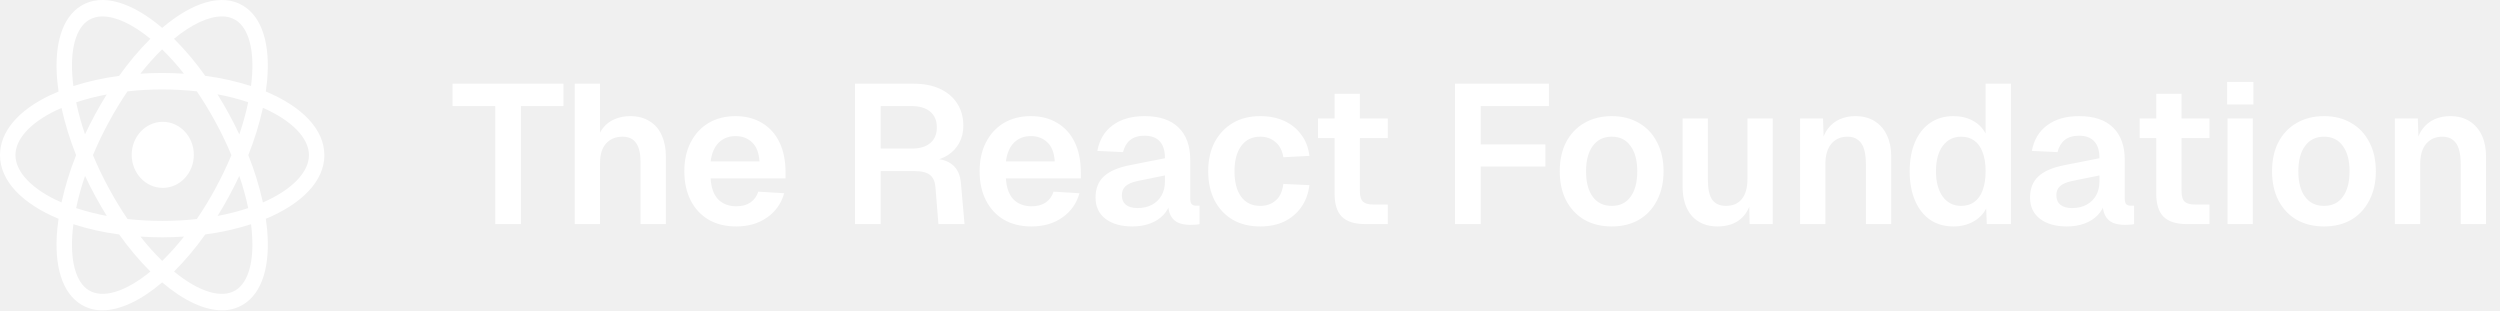
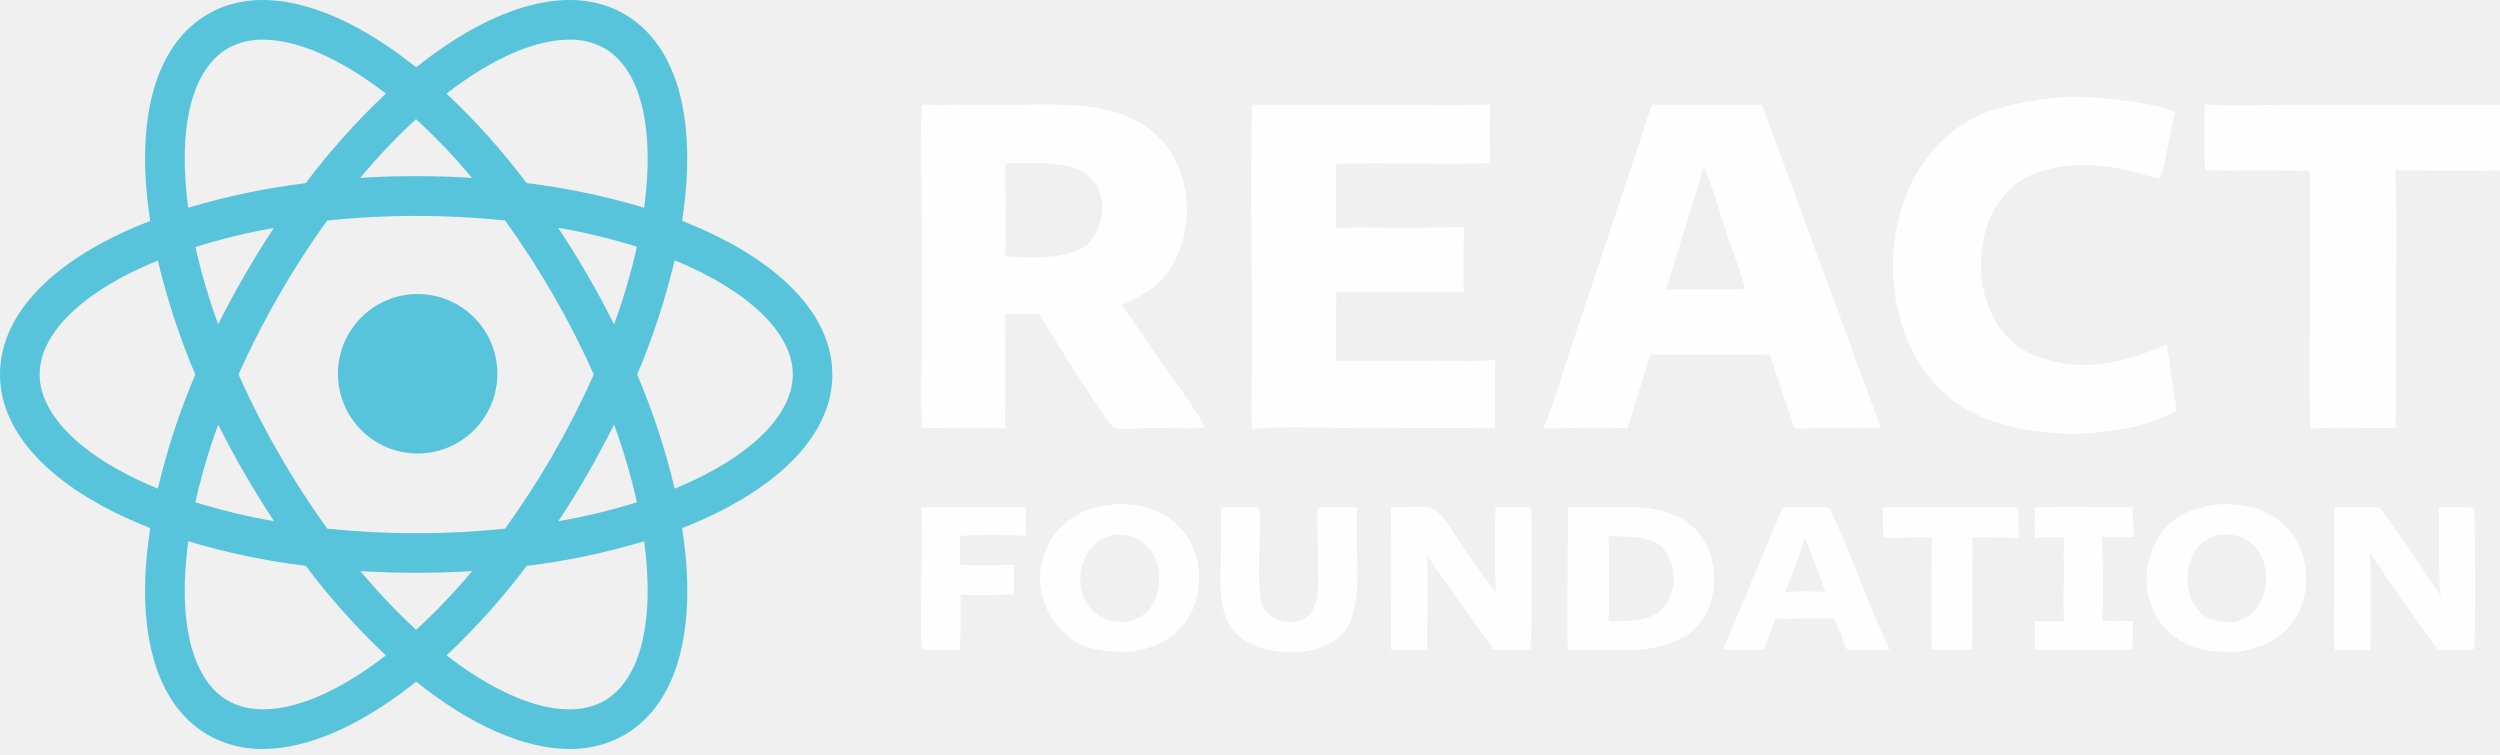
- <svg xmlns="http://www.w3.org/2000/svg" fill="none" height="565" viewBox="0 0 4552 565" width="4552">
-   <g fill="#fff">
-     <path d="m296.354 221.807c-31.244 0-56.572 26.926-56.572 60.141 0 33.216 25.328 60.142 56.572 60.142s56.572-26.926 56.572-60.142c0-33.215-25.328-60.141-56.572-60.141z" />
-     <path d="m590.59 282.494c0-47.216-41.129-88.627-106.613-115.879.875-6.138 1.667-12.209 2.229-18.169 6.459-67.844-8.917-116.81-43.274-137.903-38.441-23.597-92.737-6.47-147.637 40.236-54.9-46.706-109.197-63.833-147.637-40.236-34.357 21.093-49.733 70.059-43.275 137.903.563 5.96 1.334 12.053 2.23 18.213-5.459 2.216-10.813 4.564-15.96 7.024-58.463 27.939-90.653 66.625-90.653 108.811 0 47.216 41.128 88.626 106.613 115.879-.896 6.137-1.667 12.208-2.23 18.168-6.458 67.844 8.918 116.81 43.275 137.903 11.812 7.121 25.197 10.762 38.774 10.547 32.544 0 70.547-18.213 108.863-50.783 38.295 32.57 76.319 50.783 108.905 50.783 13.576.212 26.96-3.429 38.774-10.547 34.357-21.093 49.733-70.059 43.274-137.903-.563-5.96-1.354-12.031-2.229-18.168 65.484-27.208 106.612-68.686 106.612-115.879m-186.681-252.586c8.729-.224 17.358 2.024 25.002 6.514 23.856 14.646 34.565 54.372 29.356 108.989-.354 3.722-.771 7.489-1.271 11.277-27.229-8.72-55.111-14.939-83.34-18.589-17.112-24.19-36.142-46.776-56.88-67.511 32.566-26.765 63.131-40.679 87.112-40.679m-11.189 312.409c-10.537 19.449-22.012 38.308-34.377 56.499-20.961 2.29-42.018 3.429-63.089 3.412-21.064.016-42.114-1.123-63.068-3.412-12.332-18.192-23.772-37.05-34.273-56.499-10.537-19.396-20.114-39.364-28.69-59.823 8.576-20.459 18.153-40.427 28.69-59.823 10.484-19.371 21.889-38.162 34.169-56.3 20.992-2.347 42.085-3.515 63.193-3.501 21.064-.013 42.114 1.125 63.068 3.412 12.322 18.166 23.768 36.987 34.294 56.389 10.529 19.4 20.105 39.368 28.69 59.823-8.585 20.455-18.161 40.422-28.69 59.823m43.024-22.157c6.613 19.175 12.041 38.788 16.252 58.715-18.271 6.057-36.896 10.831-55.755 14.291 7.167-11.492 14.112-23.449 20.835-35.871 6.646-12.275 12.876-24.661 18.752-37.046m-180.036 110.539c12.96.842 26.19 1.33 39.587 1.33s26.71-.488 39.69-1.33c-12.307 15.676-25.565 30.479-39.69 44.314-14.095-13.833-27.319-28.636-39.587-44.314zm-61.297-37.666c-18.865-3.445-37.497-8.204-55.775-14.247 4.193-19.895 9.601-39.479 16.189-58.626 5.792 12.385 12.001 24.771 18.751 37.046 6.751 12.274 13.731 24.372 20.835 35.871m-39.586-148.449c-6.564-19.077-11.958-38.586-16.147-58.405 18.233-6.05 36.815-10.839 55.629-14.336-7.125 11.455-14.105 23.331-20.835 35.717-6.729 12.386-12.876 24.616-18.751 37.024m180.139-110.54c-12.959-.842-26.189-1.329-39.69-1.329-13.39 0-26.586.443-39.587 1.329 12.268-15.678 25.492-30.481 39.587-44.313 14.13 13.829 27.389 28.632 39.69 44.313zm82.09 73.516c-6.75-12.437-13.73-24.402-20.939-35.894 18.909 3.46 37.583 8.242 55.901 14.313-4.203 19.893-9.611 39.476-16.189 58.627-5.792-12.386-12.022-24.771-18.752-37.024m-284.627-62.282c-5.271-54.594 5.5-94.343 29.336-108.989 7.646-4.483 16.273-6.731 25.002-6.514 23.981 0 54.546 13.914 87.111 40.68-20.752 20.75-39.795 43.351-56.921 67.555-28.221 3.668-56.101 9.864-83.34 18.523-.48-3.788-.917-7.533-1.251-11.255m-30.106 55.524c3.208-1.477 6.48-2.954 9.813-4.431 6.554 29.403 15.441 58.162 26.565 85.968-11.145 27.86-20.039 56.679-26.586 86.145-53.087-23.154-83.861-55.237-83.861-86.145 0-29.291 27.085-59.003 74.069-81.537zm59.505 327.586c-23.836-14.645-34.607-54.394-29.336-108.988.333-3.723.771-7.467 1.25-11.278 27.229 8.718 55.112 14.937 83.34 18.589 17.118 24.199 36.147 46.8 56.88 67.556-45.4 37.29-86.882 49.587-112.072 34.121m296.524-108.988c5.209 54.616-5.5 94.343-29.356 108.988-25.169 15.51-66.672 3.169-112.051-34.121 20.726-20.757 39.748-43.358 56.859-67.556 28.229-3.65 56.111-9.869 83.34-18.589.5 3.811.917 7.555 1.271 11.278m20.376-50.961c-6.564-29.448-15.465-58.251-26.606-86.1 11.136-27.864 20.03-56.683 26.586-86.145 52.983 23.153 83.84 55.236 83.84 86.145 0 30.908-30.774 62.991-83.861 86.145" />
-     <path d="m901.72 408v-214.92h-77.76v-40.68h201.96v40.68h-77.4v214.92zm144.73 0v-255.6h46.08v107.28h-5.76c1.92-11.04 5.76-20.04 11.52-27 5.76-7.2 12.84-12.48 21.24-15.84 8.4-3.6 17.64-5.4 27.72-5.4 14.16 0 26.04 3.12 35.64 9.36 9.84 6 17.16 14.52 21.96 25.56 5.04 11.04 7.56 23.76 7.56 38.16v123.48h-46.08v-112.32c0-15.6-2.64-27.24-7.92-34.92-5.28-7.92-13.56-11.88-24.84-11.88-12.48 0-22.44 4.08-29.88 12.24s-11.16 20.04-11.16 35.64v111.24zm293.9 4.32c-19.2 0-35.88-4.08-50.04-12.24-14.16-8.4-25.08-20.16-32.76-35.28s-11.52-32.76-11.52-52.92 3.84-37.68 11.52-52.56c7.68-15.12 18.48-26.88 32.4-35.28 14.16-8.4 30.6-12.6 49.32-12.6 18.24 0 34.2 4.08 47.88 12.24 13.92 8.16 24.6 19.92 32.04 35.28s11.16 33.84 11.16 55.44v10.44h-136.44c.96 16.8 5.52 29.52 13.68 38.16 8.4 8.4 19.44 12.6 33.12 12.6 10.32 0 18.84-2.28 25.56-6.84 6.96-4.8 11.76-11.4 14.4-19.8l47.16 2.88c-5.28 18.72-15.72 33.48-31.32 44.28-15.36 10.8-34.08 16.2-56.16 16.2zm-46.44-118.44h88.92c-.96-15.6-5.4-27.12-13.32-34.56-7.92-7.68-18-11.52-30.24-11.52s-22.44 3.96-30.6 11.88c-7.92 7.92-12.84 19.32-14.76 34.2zm262.85 114.12v-255.6h106.92c18.48 0 34.44 3.12 47.88 9.36s23.88 15.12 31.32 26.64 11.16 25.08 11.16 40.68c0 11.76-2.52 22.2-7.56 31.32s-11.88 16.44-20.52 21.96c-8.4 5.52-17.76 8.88-28.08 10.08l-1.8-3.6c16.56 0 29.28 3.72 38.16 11.16 9.12 7.44 14.28 18.84 15.48 34.2l6.48 73.8h-47.52l-5.4-66.96c-.72-10.08-3.96-17.52-9.72-22.32s-15.36-7.2-28.8-7.2h-61.2v96.48zm46.8-137.52h57.24c14.16 0 25.2-3.36 33.12-10.08s11.88-16.2 11.88-28.44c0-12.48-4.08-22.08-12.24-28.8-7.92-6.72-19.56-10.08-34.92-10.08h-55.08zm274.44 141.84c-19.2 0-35.88-4.08-50.04-12.24-14.16-8.4-25.08-20.16-32.76-35.28s-11.52-32.76-11.52-52.92 3.84-37.68 11.52-52.56c7.68-15.12 18.48-26.88 32.4-35.28 14.16-8.4 30.6-12.6 49.32-12.6 18.24 0 34.2 4.08 47.88 12.24 13.92 8.16 24.6 19.92 32.04 35.28s11.16 33.84 11.16 55.44v10.44h-136.44c.96 16.8 5.52 29.52 13.68 38.16 8.4 8.4 19.44 12.6 33.12 12.6 10.32 0 18.84-2.28 25.56-6.84 6.96-4.8 11.76-11.4 14.4-19.8l47.16 2.88c-5.28 18.72-15.72 33.48-31.32 44.28-15.36 10.8-34.08 16.2-56.16 16.2zm-46.44-118.44h88.92c-.96-15.6-5.4-27.12-13.32-34.56-7.92-7.68-18-11.52-30.24-11.52s-22.44 3.96-30.6 11.88c-7.92 7.92-12.84 19.32-14.76 34.2zm230.17 118.44c-20.16 0-36.36-4.56-48.6-13.68-12.24-9.36-18.36-22.32-18.36-38.88s5.16-29.52 15.48-38.88 26.04-16.08 47.16-20.16l63.72-12.6c0-13.68-3.12-23.88-9.36-30.6-6.24-6.96-15.48-10.44-27.72-10.44-11.04 0-19.8 2.64-26.28 7.92-6.24 5.04-10.56 12.36-12.96 21.96l-46.8-2.16c3.84-20.4 13.2-36 28.08-46.8 14.88-11.04 34.2-16.56 57.96-16.56 27.36 0 48 6.96 61.92 20.88 14.16 13.68 21.24 33.36 21.24 59.04v69.84c0 5.04.84 8.52 2.52 10.44 1.92 1.92 4.68 2.88 8.28 2.88h6.12v33.48c-1.44.48-3.84.84-7.2 1.08-3.12.24-6.36.36-9.72.36-7.92 0-15-1.2-21.24-3.6-6.24-2.64-11.04-7.08-14.4-13.32-3.36-6.48-5.04-15.24-5.04-26.28l3.96 2.88c-1.92 8.4-6.12 15.96-12.6 22.68-6.24 6.48-14.16 11.52-23.76 15.12s-20.4 5.4-32.4 5.4zm9.36-33.48c10.32 0 19.2-2.04 26.64-6.12s13.2-9.72 17.28-16.92 6.12-15.72 6.12-25.56v-10.8l-49.68 10.08c-10.32 2.16-17.76 5.4-22.32 9.72-4.32 4.08-6.48 9.48-6.48 16.2 0 7.44 2.4 13.2 7.2 17.28 5.04 4.08 12.12 6.12 21.24 6.12zm223.48 33.48c-19.2 0-35.88-4.08-50.04-12.24-14.16-8.4-25.2-20.16-33.12-35.28-7.68-15.12-11.52-32.76-11.52-52.92s3.84-37.68 11.52-52.56c7.92-15.12 18.96-26.88 33.12-35.28s30.84-12.6 50.04-12.6c16.32 0 30.84 2.88 43.56 8.64s23.04 14.04 30.96 24.84c8.16 10.56 13.2 23.52 15.12 38.88l-47.52 2.52c-1.92-12.24-6.72-21.48-14.4-27.72-7.44-6.48-16.68-9.72-27.72-9.72-14.88 0-26.4 5.64-34.56 16.92-8.16 11.04-12.24 26.4-12.24 46.08 0 19.92 4.08 35.4 12.24 46.44s19.68 16.56 34.56 16.56c11.28 0 20.64-3.24 28.08-9.72 7.68-6.48 12.36-16.56 14.04-30.24l47.52 2.16c-1.92 15.36-6.84 28.68-14.76 39.96s-18.24 20.04-30.96 26.28c-12.72 6-27.36 9-43.92 9zm191.25-4.32c-19.2 0-33.36-4.44-42.48-13.32-8.88-8.88-13.32-22.8-13.32-41.76v-182.16h46.08v177.84c0 8.88 1.92 15.12 5.76 18.72 3.84 3.36 9.84 5.04 18 5.04h27v35.64zm-86.04-156.6v-35.64h127.08v35.64zm249.51 156.6v-255.6h171v40.68h-149.76l25.56-26.28v117.36l-25.56-21.24h143.28v40.32h-143.28l25.56-21.24v126zm285.39 4.32c-18.96 0-35.64-4.08-50.04-12.24-14.16-8.4-25.2-20.16-33.12-35.28-7.68-15.12-11.52-32.76-11.52-52.92 0-20.4 3.84-38.04 11.52-52.92 7.92-15.12 18.96-26.76 33.12-34.92 14.4-8.4 31.08-12.6 50.04-12.6s35.52 4.2 49.68 12.6c14.16 8.16 25.08 19.8 32.76 34.92 7.92 14.88 11.88 32.52 11.88 52.92 0 20.16-3.96 37.8-11.88 52.92-7.68 15.12-18.6 26.88-32.76 35.28-14.16 8.16-30.72 12.24-49.68 12.24zm0-37.44c14.88 0 26.28-5.52 34.2-16.56 8.16-11.04 12.24-26.52 12.24-46.44 0-19.68-4.08-35.04-12.24-46.08-7.92-11.28-19.32-16.92-34.2-16.92s-26.4 5.64-34.56 16.92c-8.16 11.04-12.24 26.4-12.24 46.08 0 19.92 4.08 35.4 12.24 46.44s19.68 16.56 34.56 16.56zm192.34 37.44c-19.44 0-34.92-6.36-46.44-19.08-11.28-12.96-16.92-30.84-16.92-53.64v-123.84h46.08v112.32c0 16.08 2.64 27.96 7.92 35.64 5.52 7.44 13.8 11.16 24.84 11.16 12.48 0 22.08-4.08 28.8-12.24 6.96-8.4 10.44-20.52 10.44-36.36v-110.52h46.08v192.24h-42.12l-1.08-52.92 5.76 1.8c-2.88 18.24-9.72 32.04-20.52 41.4s-25.08 14.04-42.84 14.04zm150.54-4.32v-192.24h41.76l1.8 54-5.4-2.16c1.92-13.44 5.88-24.24 11.88-32.4s13.32-14.16 21.96-18 18.12-5.76 28.44-5.76c14.16 0 26.04 3.12 35.64 9.36 9.84 6.24 17.28 14.88 22.32 25.92 5.04 10.8 7.56 23.4 7.56 37.8v123.48h-46.08v-108.72c0-10.8-1.08-19.92-3.24-27.36s-5.76-13.08-10.8-16.92c-4.8-4.08-11.28-6.12-19.44-6.12-12.24 0-22.08 4.32-29.52 12.96-7.2 8.64-10.8 21.12-10.8 37.44v108.72zm279.14 4.32c-16.32 0-30.48-4.08-42.48-12.24-11.76-8.16-20.88-19.8-27.36-34.92s-9.72-32.88-9.72-53.28 3.24-38.16 9.72-53.28 15.72-26.76 27.72-34.92 26.04-12.24 42.12-12.24c13.44 0 25.2 2.76 35.28 8.28 10.32 5.52 18.12 13.32 23.4 23.4v-90.72h46.08v255.6h-43.92l-1.08-28.44c-5.28 10.32-13.2 18.36-23.76 24.12s-22.56 8.64-36 8.64zm14.04-37.44c9.6 0 17.64-2.4 24.12-7.2 6.72-4.8 11.76-11.88 15.12-21.24 3.6-9.6 5.4-21.12 5.4-34.56 0-13.68-1.8-25.2-5.4-34.56-3.36-9.36-8.4-16.44-15.12-21.24-6.48-4.8-14.52-7.2-24.12-7.2-13.92 0-25.08 5.64-33.48 16.92-8.16 11.04-12.24 26.4-12.24 46.08 0 19.2 4.08 34.56 12.24 46.08 8.4 11.28 19.56 16.92 33.48 16.92zm192.54 37.44c-20.16 0-36.36-4.56-48.6-13.68-12.24-9.36-18.36-22.32-18.36-38.88s5.16-29.52 15.48-38.88 26.04-16.08 47.16-20.16l63.72-12.6c0-13.68-3.12-23.88-9.36-30.6-6.24-6.96-15.48-10.44-27.72-10.44-11.04 0-19.8 2.64-26.28 7.92-6.24 5.04-10.56 12.36-12.96 21.96l-46.8-2.16c3.84-20.4 13.2-36 28.08-46.8 14.88-11.04 34.2-16.56 57.96-16.56 27.36 0 48 6.96 61.92 20.88 14.16 13.68 21.24 33.36 21.24 59.04v69.84c0 5.04.84 8.52 2.52 10.44 1.92 1.92 4.68 2.88 8.28 2.88h6.12v33.48c-1.44.48-3.84.84-7.2 1.08-3.12.24-6.36.36-9.72.36-7.92 0-15-1.2-21.24-3.6-6.24-2.64-11.04-7.08-14.4-13.32-3.36-6.48-5.04-15.24-5.04-26.28l3.96 2.88c-1.92 8.4-6.12 15.96-12.6 22.68-6.24 6.48-14.16 11.52-23.76 15.12s-20.4 5.4-32.4 5.4zm9.36-33.48c10.32 0 19.2-2.04 26.64-6.12s13.2-9.72 17.28-16.92 6.12-15.72 6.12-25.56v-10.8l-49.68 10.08c-10.32 2.16-17.76 5.4-22.32 9.72-4.32 4.08-6.48 9.48-6.48 16.2 0 7.44 2.4 13.2 7.2 17.28 5.04 4.08 12.12 6.12 21.24 6.12zm209.26 29.16c-19.2 0-33.36-4.44-42.48-13.32-8.88-8.88-13.32-22.8-13.32-41.76v-182.16h46.08v177.84c0 8.88 1.92 15.12 5.76 18.72 3.84 3.36 9.84 5.04 18 5.04h27v35.64zm-86.04-156.6v-35.64h127.08v35.64zm159.98 156.6v-192.24h46.08v192.24zm-.72-217.8v-41.04h47.88v41.04zm176.5 222.12c-18.96 0-35.64-4.08-50.04-12.24-14.16-8.4-25.2-20.16-33.12-35.28-7.68-15.12-11.52-32.76-11.52-52.92 0-20.4 3.84-38.04 11.52-52.92 7.92-15.12 18.96-26.76 33.12-34.92 14.4-8.4 31.08-12.6 50.04-12.6s35.52 4.2 49.68 12.6c14.16 8.16 25.08 19.8 32.76 34.92 7.92 14.88 11.88 32.52 11.88 52.92 0 20.16-3.96 37.8-11.88 52.92-7.68 15.12-18.6 26.88-32.76 35.28-14.16 8.16-30.72 12.24-49.68 12.24zm0-37.44c14.88 0 26.28-5.52 34.2-16.56 8.16-11.04 12.24-26.52 12.24-46.44 0-19.68-4.08-35.04-12.24-46.08-7.92-11.28-19.32-16.92-34.2-16.92s-26.4 5.64-34.56 16.92c-8.16 11.04-12.24 26.4-12.24 46.08 0 19.92 4.08 35.4 12.24 46.44s19.68 16.56 34.56 16.56zm128.98 33.12v-192.24h41.76l1.8 54-5.4-2.16c1.92-13.44 5.88-24.24 11.88-32.4s13.32-14.16 21.96-18 18.12-5.76 28.44-5.76c14.16 0 26.04 3.12 35.64 9.36 9.84 6.24 17.28 14.88 22.32 25.92 5.04 10.8 7.56 23.4 7.56 37.8v123.48h-46.08v-108.72c0-10.8-1.08-19.92-3.24-27.36s-5.76-13.08-10.8-16.92c-4.8-4.08-11.28-6.12-19.44-6.12-12.24 0-22.08 4.32-29.52 12.96-7.2 8.64-10.8 21.12-10.8 37.44v108.72z" />
-   </g>
+ <svg xmlns="http://www.w3.org/2000/svg" width="600" height="181" viewBox="0 0 600 181" fill="none">
+   <path d="M100.236 70.569C89.668 70.569 81.102 79.136 81.102 89.704C81.102 100.271 89.668 108.838 100.236 108.838C110.804 108.838 119.37 100.271 119.37 89.704C119.37 79.136 110.804 70.569 100.236 70.569Z" fill="#58C4DC" />
+   <path d="M199.756 89.877C199.756 74.855 185.845 61.68 163.696 53.009C163.992 51.057 164.26 49.125 164.45 47.229C166.635 25.644 161.434 10.065 149.813 3.354C136.812 -4.153 118.447 1.296 99.878 16.156C81.309 1.296 62.944 -4.153 49.943 3.354C38.322 10.065 33.121 25.644 35.306 47.229C35.496 49.125 35.757 51.064 36.06 53.023C34.214 53.728 32.402 54.476 30.662 55.258C10.888 64.147 0 76.455 0 89.877C0 104.899 13.911 118.074 36.06 126.745C35.757 128.697 35.496 130.629 35.306 132.525C33.121 154.11 38.322 169.689 49.943 176.4C53.938 178.665 58.465 179.823 63.057 179.755C74.065 179.755 86.918 173.961 99.878 163.598C112.83 173.961 125.691 179.755 136.713 179.755C141.305 179.822 145.832 178.664 149.827 176.4C161.448 169.689 166.649 154.11 164.464 132.525C164.274 130.629 164.006 128.697 163.71 126.745C185.859 118.088 199.77 104.892 199.77 89.877M136.628 9.515C139.581 9.444 142.499 10.159 145.085 11.588C153.154 16.247 156.776 28.887 155.014 46.263C154.894 47.447 154.753 48.646 154.584 49.851C145.375 47.077 135.944 45.098 126.396 43.937C120.608 36.241 114.172 29.055 107.158 22.458C118.172 13.942 128.51 9.515 136.621 9.515M132.837 108.91C129.273 115.098 125.392 121.098 121.209 126.886C114.12 127.614 106.998 127.976 99.871 127.971C92.746 127.976 85.627 127.614 78.54 126.886C74.368 121.098 70.499 115.098 66.947 108.91C63.383 102.739 60.144 96.386 57.243 89.877C60.144 83.368 63.383 77.015 66.947 70.844C70.493 64.681 74.351 58.703 78.504 52.932C85.604 52.185 92.739 51.813 99.878 51.818C107.002 51.814 114.122 52.176 121.209 52.904C125.377 58.683 129.249 64.671 132.809 70.844C136.37 77.016 139.609 83.369 142.513 89.877C139.609 96.385 136.37 102.738 132.809 108.91M147.361 101.861C149.598 107.961 151.434 114.201 152.858 120.541C146.678 122.468 140.379 123.987 134 125.088C136.424 121.432 138.773 117.628 141.047 113.675C143.295 109.77 145.402 105.829 147.389 101.889M86.496 137.058C90.879 137.326 95.354 137.481 99.885 137.481C104.416 137.481 108.919 137.326 113.31 137.058C109.147 142.045 104.663 146.755 99.885 151.156C95.118 146.755 90.645 142.046 86.496 137.058ZM65.763 125.074C59.382 123.978 53.08 122.464 46.898 120.541C48.316 114.211 50.145 107.981 52.374 101.889C54.333 105.829 56.433 109.77 58.716 113.675C60.999 117.581 63.36 121.429 65.763 125.088M52.374 77.858C50.154 71.789 48.329 65.582 46.912 59.276C53.079 57.351 59.364 55.828 65.728 54.715C63.318 58.36 60.957 62.138 58.681 66.079C56.405 70.019 54.326 73.91 52.339 77.858M113.267 42.689C108.884 42.421 104.409 42.266 99.843 42.266C95.314 42.266 90.851 42.407 86.453 42.689C90.603 37.701 95.076 32.992 99.843 28.591C104.622 32.99 109.107 37.7 113.267 42.689ZM141.033 66.079C138.75 62.122 136.389 58.315 133.95 54.659C140.346 55.76 146.662 57.281 152.858 59.213C151.436 65.542 149.607 71.772 147.382 77.865C145.423 73.924 143.316 69.984 141.04 66.086M44.77 46.27C42.987 28.901 46.63 16.255 54.692 11.595C57.278 10.169 60.196 9.454 63.149 9.522C71.26 9.522 81.598 13.949 92.612 22.465C85.594 29.067 79.153 36.257 73.36 43.958C63.815 45.125 54.385 47.096 45.172 49.851C45.01 48.646 44.862 47.455 44.749 46.27M34.566 63.936C35.651 63.466 36.758 62.996 37.885 62.526C40.102 71.881 43.107 81.03 46.87 89.877C43.1 98.741 40.092 107.91 37.878 117.284C19.922 109.918 9.514 99.711 9.514 89.877C9.514 80.558 18.675 71.105 34.566 63.936ZM54.692 168.159C46.63 163.499 42.987 150.853 44.77 133.484C44.883 132.299 45.031 131.108 45.193 129.896C54.403 132.669 63.833 134.648 73.381 135.81C79.171 143.509 85.607 150.699 92.62 157.303C77.264 169.167 63.233 173.079 54.713 168.159M155.007 133.484C156.769 150.86 153.147 163.499 145.078 168.159C136.565 173.093 122.527 169.167 107.179 157.303C114.189 150.699 120.623 143.509 126.41 135.81C135.958 134.649 145.389 132.67 154.598 129.896C154.767 131.108 154.908 132.299 155.028 133.484M161.92 117.27C159.7 107.901 156.689 98.737 152.921 89.877C156.688 81.012 159.696 71.843 161.913 62.469C179.834 69.836 190.271 80.043 190.271 89.877C190.271 99.711 179.862 109.918 161.906 117.284" fill="#58C4DC" />
+   <path d="M221.296 25.047C223.501 25.277 227.348 25.144 229.738 25.137L245.643 25.111C254.156 25.111 261.882 24.614 270.072 27.752C283.427 32.869 287.905 48.158 282.794 60.808C280.205 67.215 275.387 70.695 269.106 73.254C272.144 76.997 276.378 83.76 279.352 87.86C281.613 90.978 287.758 99.355 289.072 102.404L288.875 102.652C286.972 102.991 279.278 102.669 276.571 102.708C274.209 102.621 269.371 103.289 267.379 102.692C265.959 102.269 251.496 78.748 249.351 75.358C246.661 75.296 243.97 75.276 241.278 75.291L241.252 102.937C237.488 102.445 225.496 102.738 221.222 102.761C221.017 97.634 221.147 91.709 221.147 86.529L221.152 56.319L221.117 36.611C221.112 33.3 220.97 28.168 221.296 25.047ZM241.242 61.591C247.649 61.624 256.482 62.687 261.39 58.353C266.859 51.612 265.333 41.652 256.015 39.768C251.497 38.852 245.948 39.146 241.302 39.191C241.234 46.378 241.512 54.593 241.242 61.591Z" fill="#FEFEFE" />
+   <path d="M396.573 25.116L422.827 25.172C423.989 27.91 425.047 31.161 426.11 34.004C428.586 40.543 431.005 47.1 433.371 53.68L451.418 102.654C449.69 102.848 446.419 102.746 444.612 102.756C439.949 102.784 435.378 102.68 430.707 102.909C428.647 97.152 426.687 90.899 424.741 85.073C419.204 85.173 413.753 85.165 408.22 85.112C404.178 85.073 400.1 85.282 396.062 85.05C394.274 90.973 392.454 96.885 390.6 102.787C384.624 102.542 376.369 102.68 370.383 102.886C372.86 96.931 375.741 87.34 377.85 80.992L390.586 42.972C391.791 39.431 392.954 35.88 394.074 32.313C394.701 30.327 395.673 26.842 396.573 25.116ZM399.733 69.471C403.287 69.405 406.842 69.402 410.396 69.461C411.566 69.453 418.07 69.471 418.791 69.29C418.651 68.082 415.671 59.444 415.173 58.276C413.901 55.291 410.319 41.861 408.735 40.29C407.694 44.566 405.91 49.782 404.601 54.055C403.068 59.054 401.486 64.599 399.733 69.471Z" fill="#FEFEFE" />
+   <path d="M300.517 25.132H332.075C340.491 25.14 349.346 25.282 357.71 25.084C357.414 28.439 357.631 35.628 357.642 39.187C345.595 39.534 332.813 39.014 320.604 39.315C320.583 44.474 320.598 49.635 320.648 54.794C323.461 54.519 328.169 54.642 331.145 54.642C337.911 54.698 344.677 54.659 351.443 54.524C351.201 59.366 351.094 65.239 351.334 70.037L320.696 70.035L320.632 74.025L320.613 86.578L345.057 86.583C348.884 86.578 355.277 86.762 358.826 86.369C358.869 91.835 358.859 97.301 358.797 102.767C349.785 102.716 340.526 102.672 331.524 102.777C321.975 102.887 309.764 102.165 300.45 102.915C300.351 99.504 300.357 95.838 300.414 92.424C300.784 70.094 299.865 47.422 300.517 25.132Z" fill="#FEFEFE" />
+   <path d="M493.586 23.452C498.976 22.445 516.743 24.456 522.038 26.893C521.314 29.994 519.394 40.405 518.573 42.631C518.073 42.917 517.747 42.889 517.153 42.705C507.996 39.75 497.877 38.091 488.63 41.512C471.047 48.02 470.95 78.797 488.64 85.438C499.883 89.657 509.566 87.032 520.034 82.708C520.347 84.793 520.74 87.088 520.952 89.165C521.413 92.296 521.905 95.422 522.428 98.542C508.414 106.425 481.415 106.165 468.503 95.952C451.75 83.055 449.94 54.236 462.466 37.892C470.904 26.878 480.679 24.981 493.586 23.452Z" fill="#FEFEFE" />
+   <path d="M529.143 25.08C535.988 25.425 545.946 25.129 553.038 25.129L599.978 25.119C600.009 30.376 600.011 35.63 599.986 40.884C591.942 41.07 582.991 40.958 574.923 40.874C575.313 52.764 575.025 66.281 575.022 78.294L574.979 102.679C568.452 102.927 560.766 102.371 554.43 102.901C554.229 94.453 554.354 85.606 554.351 77.132L554.364 40.871C548.939 41.103 543.295 40.787 537.849 40.917C535.045 40.984 532.001 40.948 529.214 40.792C528.936 36.074 529.127 29.904 529.143 25.08Z" fill="#FEFEFE" />
+   <path d="M531.975 121.071C537.337 120.732 541.826 121.426 546.428 124.544C554.163 129.785 555.639 141.816 550.326 149.242C547.086 153.773 542.448 155.613 537.151 156.434C531.419 156.541 527.07 156.411 522.112 152.982C514.17 147.489 513.115 135.496 518.683 127.975C522.022 123.463 526.573 121.872 531.975 121.071ZM536.661 149.235C537.755 148.814 538.917 148.406 539.863 147.692C545.826 143.193 545.163 131.399 537.635 128.832C535.835 128.218 534.305 128.317 532.409 128.421C529.773 129.14 527.934 130.249 526.548 132.678C523.807 137.479 524.526 145.531 529.892 148.269C532.268 149.482 534.137 149.39 536.661 149.235Z" fill="#FEFEFE" />
+   <path d="M266.801 121.125C271.764 120.431 277.31 121.818 281.275 124.906C284.766 127.623 287.039 131.613 287.599 136.001C288.966 147.08 282.146 155.182 271.191 156.439C265.954 156.531 259.88 156.057 255.904 152.396C243.648 141.112 250.327 122.382 266.801 121.125ZM271.172 149.163C274.075 148.062 275.841 146.95 277.189 143.937C279.577 138.598 277.914 131.152 272.043 128.941C270.13 128.215 268.685 128.322 266.729 128.421C255.669 131.567 256.673 150.884 271.172 149.163Z" fill="#FEFEFE" />
+   <path d="M376.381 121.788C381.528 121.582 387.658 121.752 392.796 121.745C397.98 121.905 403.772 123.473 407.3 127.448C413.038 133.905 412.834 145.439 406.329 151.318C397.426 158.25 387.438 155.244 376.679 156.062L376.303 156.093C376.053 152.557 376.194 147.983 376.199 144.338C376.201 136.822 376.261 129.304 376.381 121.788ZM386.032 149.049C389.976 149.046 395.437 149.38 398.513 146.492C402.567 142.724 402.724 135.667 399.109 131.534C396.3 128.32 390.08 128.883 386.094 128.659C386.104 134.859 386.348 143.002 386.032 149.049Z" fill="#FEFEFE" />
+   <path d="M358.901 121.808C361.519 121.672 364.821 121.746 367.499 121.741C367.513 125.535 367.794 154.685 367.249 155.865L366.029 155.954C363.498 155.965 360.967 155.952 358.437 155.914C355.153 151.21 351.841 146.524 348.501 141.861C346.549 139.11 344.203 135.987 342.562 133.089C342.594 140.706 342.572 148.327 342.494 155.944L333.832 155.947C333.829 144.732 333.625 132.903 333.878 121.744C343.502 121.851 343.82 119.694 349.369 128.637C350.136 129.874 358.483 141.866 358.965 142.024C358.747 135.286 358.726 128.546 358.901 121.808Z" fill="#FEFEFE" />
+   <path d="M585.337 121.744C586.981 121.724 592.585 121.459 593.765 122.119C594.051 123.962 594.196 154.402 593.732 155.71L593.171 155.978L585.069 155.888C583.435 153.902 581.526 151.027 580.004 148.89C576.172 143.524 572.409 138.106 568.72 132.64C569.161 139.812 568.932 148.722 568.878 155.985C566.12 156.034 563.073 155.947 560.292 155.924C560.029 152.347 560.2 146.823 560.202 143.129L560.261 121.77C563.825 121.739 567.387 121.742 570.951 121.775C572.47 123.442 574.808 126.924 576.159 128.859C579.456 133.558 582.681 138.308 585.834 143.106C585.041 138.234 585.577 127.432 585.337 121.744Z" fill="#FEFEFE" />
+   <path d="M427.842 121.754L438.986 121.749C444.128 132.324 448.429 145.438 453.543 155.906C450.101 155.962 446.659 155.96 443.215 155.899C442.603 154.282 440.908 149.599 440.118 148.401L439.452 148.396C435.246 148.317 430.216 148.635 426.124 148.352C425.341 150.838 424.291 153.479 423.368 155.934C420.502 156.077 416.495 155.942 413.542 155.932L427.842 121.754ZM428.388 142.106C429.953 142.04 431.776 141.918 433.318 141.918L438.101 142.027C437.573 140.582 433.744 129.833 433.122 129.293C432.189 132.605 429.777 138.864 428.388 142.106Z" fill="#FEFEFE" />
+   <path d="M293.095 121.749L302.245 121.741C302.803 128.816 301.538 136.786 302.599 143.883C303.123 147.386 306.502 149.38 309.889 149.275C317.475 149.038 316.319 140.23 316.293 135.06L316.188 121.777C319.26 121.69 322.607 121.754 325.7 121.759C325.576 124.276 325.641 127.182 325.64 129.729C325.623 136.255 326.836 147.057 322.221 152.006C316.48 158.162 302.688 157.999 296.733 152.082C292.096 147.475 292.999 139.919 293.018 133.894L293.095 121.749Z" fill="#FEFEFE" />
+   <path d="M488.426 121.787C495.705 121.515 504.373 121.741 511.782 121.747C511.963 124.153 512.008 126.476 512.065 128.882L504.429 128.908C504.768 132 504.76 145.698 504.562 149.01C506.917 149.102 509.502 149.033 511.876 149.02C511.919 150.563 511.95 154.343 511.723 155.758L511.315 155.972L488.347 155.937L488.36 149.066L495.45 149.071C494.996 144.505 495.486 139.33 495.317 134.703C495.256 132.946 495.292 130.682 495.442 128.941C493.135 128.951 490.665 128.91 488.378 129.091C488.347 126.669 488.273 124.199 488.426 121.787Z" fill="#FEFEFE" />
+   <path d="M221.208 121.777C229.503 121.642 238.005 121.736 246.315 121.754C246.158 123.888 246.183 126.381 246.154 128.545C241.502 128.464 234.862 128.232 230.36 128.635C230.404 130.888 230.364 133.247 230.361 135.51C234.237 135.844 239.354 135.615 243.293 135.533L243.33 140.107L243.293 142.725C240.011 142.73 233.587 142.985 230.556 142.674C230.551 147.07 230.605 151.577 230.35 155.957L221.235 155.885C220.913 153.53 221.091 146.845 221.099 144.153L221.208 121.777Z" fill="#FEFEFE" />
+   <path d="M451.929 121.749L484.467 121.759C484.306 123.123 484.47 127.32 484.444 129.048C480.857 129.053 477.056 128.921 473.403 128.913C473.352 134.282 473.334 139.654 473.344 145.025C473.392 148.663 473.382 152.304 473.311 155.942C470.167 156.003 466.784 155.917 463.626 155.891C463.47 147.106 463.577 137.721 463.641 128.928C459.771 128.997 455.901 129.036 452.031 129.043C451.868 126.527 451.903 124.26 451.929 121.749Z" fill="#FEFEFE" />
</svg>
